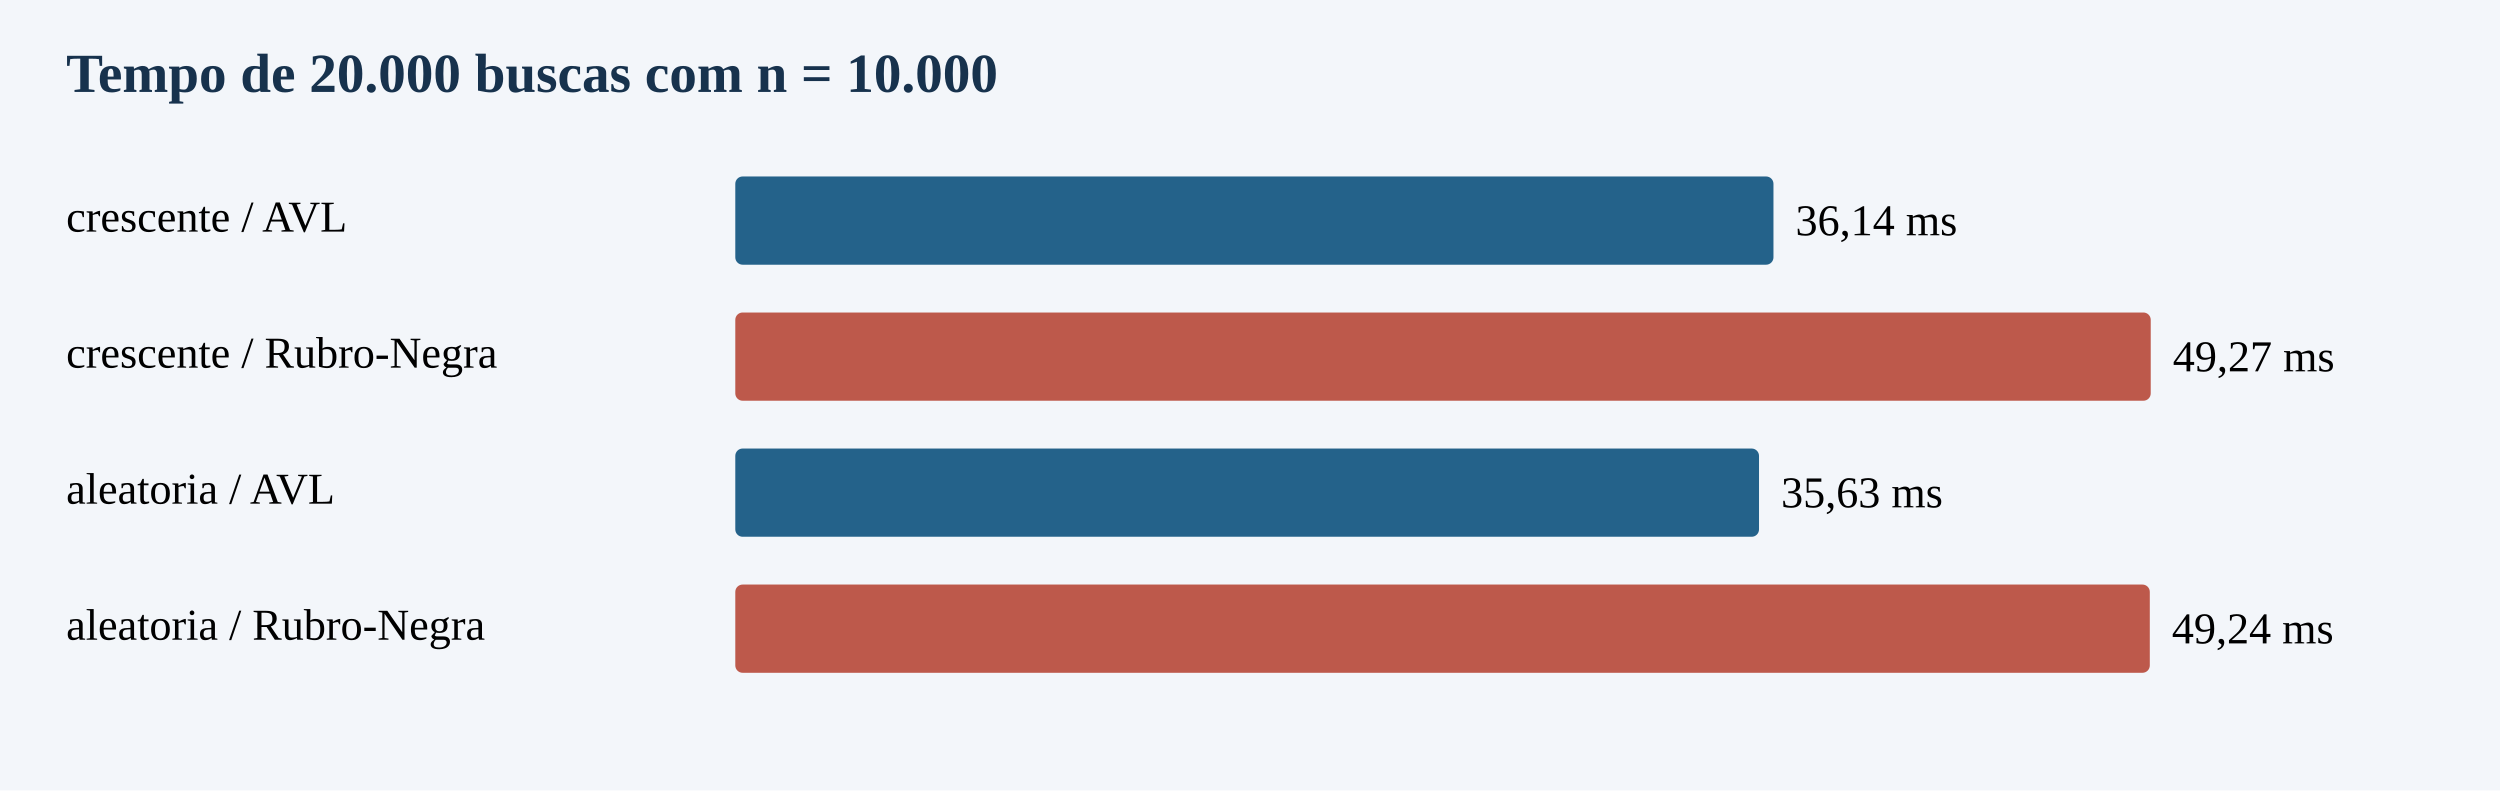
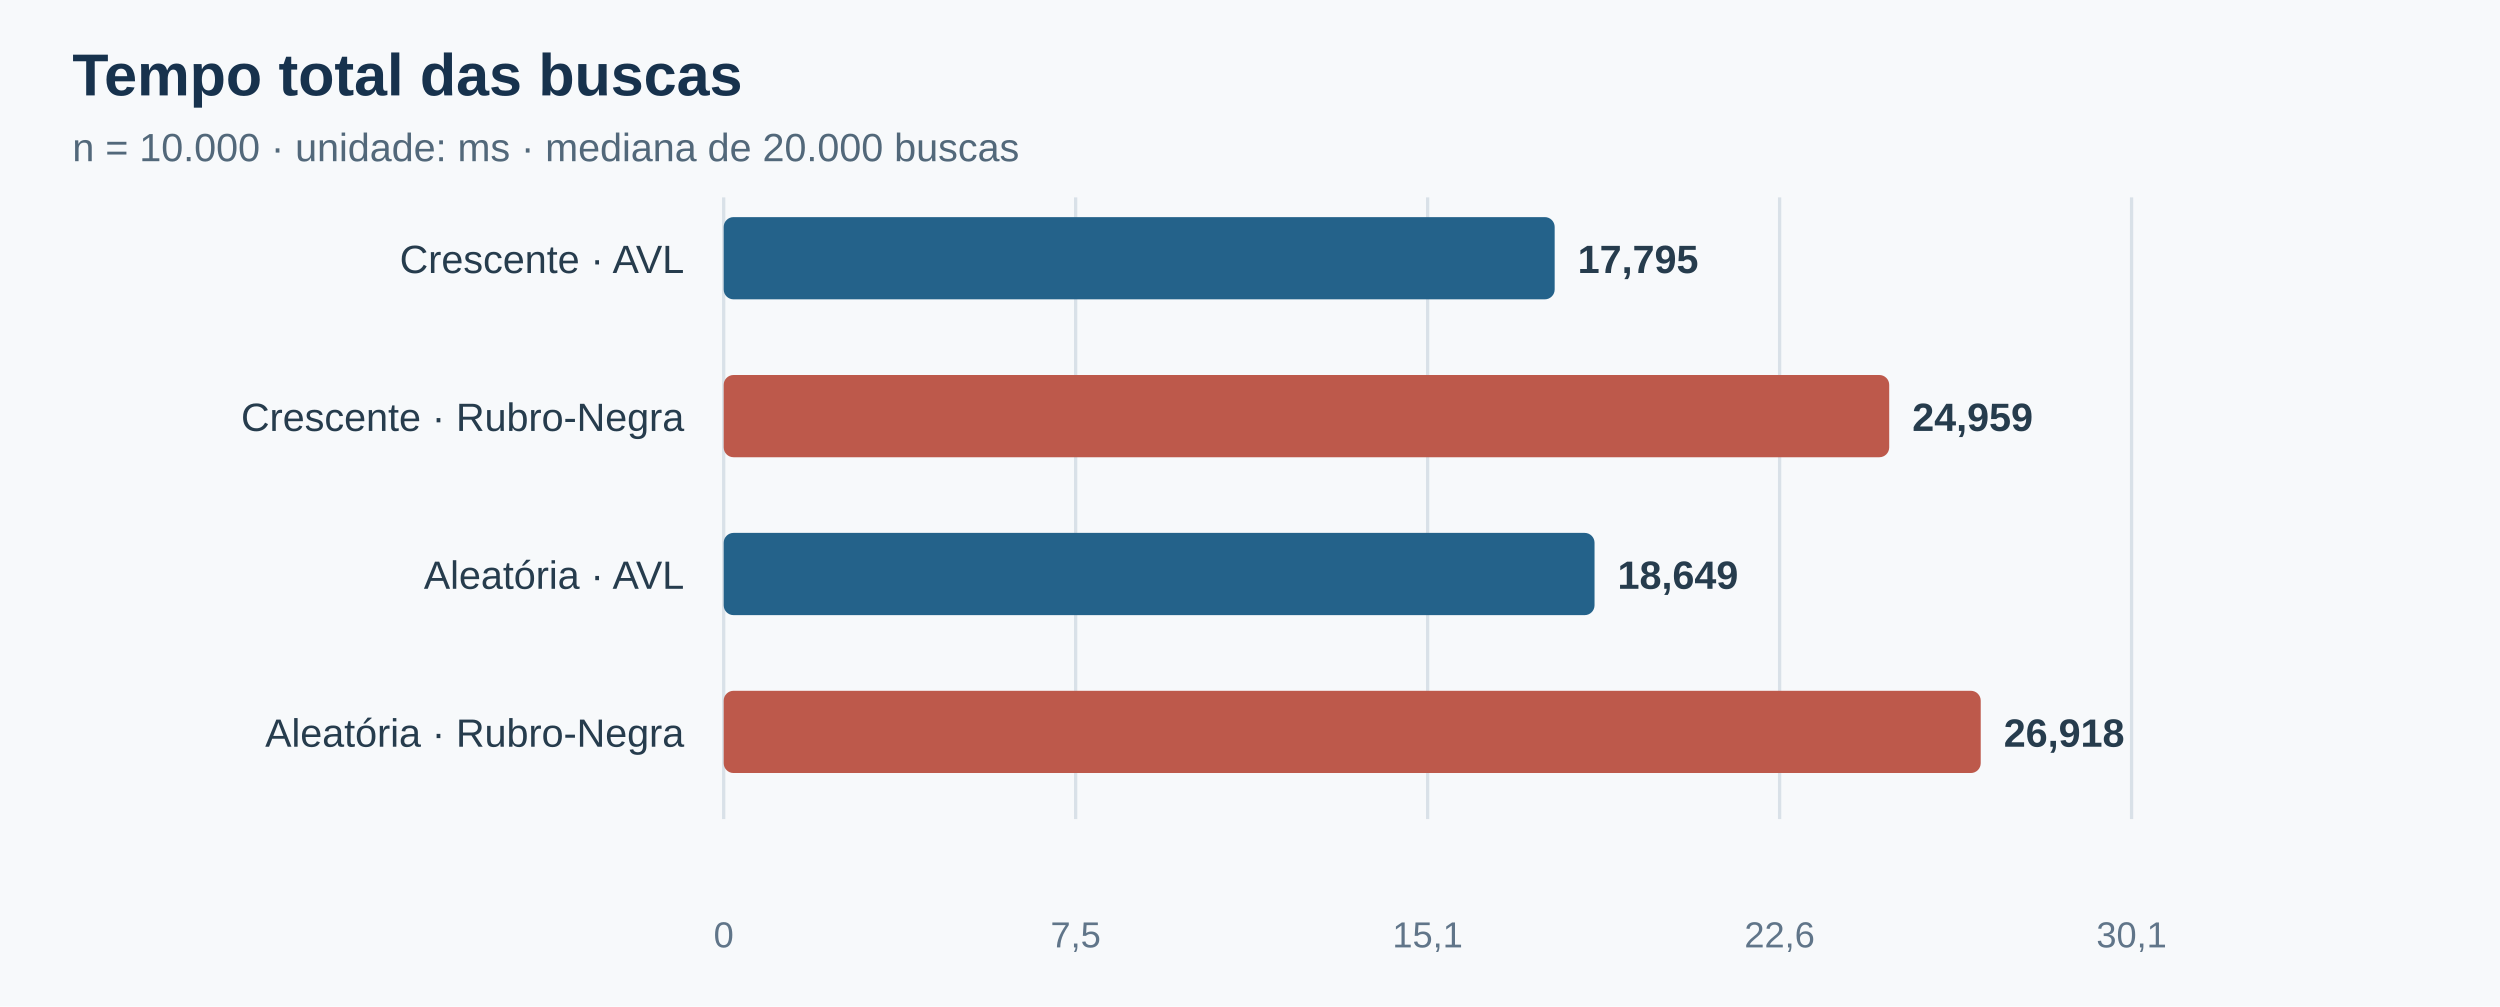
- <svg xmlns="http://www.w3.org/2000/svg" viewBox="0 0 680 215" role="img" aria-label="Tempo de 20.000 buscas com n = 10.000">
-   <rect width="680" height="215" fill="#f3f6fa" />
-   <text x="18" y="25" font-size="15" font-weight="bold" fill="#17324d">Tempo de 20.000 buscas com n = 10.000</text>
-   <text x="18" y="63" font-size="12">crescente / AVL</text>
-   <rect x="200" y="48" width="282.382" height="24" rx="2" fill="#24628a" />
-   <text x="488.382" y="64" font-size="12">36,14 ms</text>
-   <text x="18" y="100" font-size="12">crescente / Rubro-Negra</text>
-   <rect x="200" y="85" width="385.0" height="24" rx="2" fill="#bd594b" />
-   <text x="591.0" y="101" font-size="12">49,27 ms</text>
-   <text x="18" y="137" font-size="12">aleatoria / AVL</text>
-   <rect x="200" y="122" width="278.452" height="24" rx="2" fill="#24628a" />
-   <text x="484.452" y="138" font-size="12">35,63 ms</text>
-   <text x="18" y="174" font-size="12">aleatoria / Rubro-Negra</text>
-   <rect x="200" y="159" width="384.747" height="24" rx="2" fill="#bd594b" />
-   <text x="590.747" y="175" font-size="12">49,24 ms</text>
+ <svg xmlns="http://www.w3.org/2000/svg" viewBox="0 0 760 306" role="img" aria-label="Tempo total das buscas">
+   <rect width="100%" height="100%" fill="#f7f9fb" />
+   <text x="22" y="29" fill="#17324d" font-family="Arial, sans-serif" font-size="18" font-weight="700">Tempo total das buscas</text>
+   <text x="22" y="49" fill="#52687a" font-family="Arial, sans-serif" font-size="12">n = 10.000 · unidade: ms · mediana de 20.000 buscas</text>
+   <line x1="220.0" y1="60" x2="220.0" y2="249" stroke="#d9e1e8" stroke-width="1" />
+   <text x="220.0" y="288" fill="#607589" font-family="Arial, sans-serif" font-size="11" text-anchor="middle">0</text>
+   <line x1="327.0" y1="60" x2="327.0" y2="249" stroke="#d9e1e8" stroke-width="1" />
+   <text x="327.0" y="288" fill="#607589" font-family="Arial, sans-serif" font-size="11" text-anchor="middle">7,5</text>
+   <line x1="434.0" y1="60" x2="434.0" y2="249" stroke="#d9e1e8" stroke-width="1" />
+   <text x="434.0" y="288" fill="#607589" font-family="Arial, sans-serif" font-size="11" text-anchor="middle">15,1</text>
+   <line x1="541.0" y1="60" x2="541.0" y2="249" stroke="#d9e1e8" stroke-width="1" />
+   <text x="541.0" y="288" fill="#607589" font-family="Arial, sans-serif" font-size="11" text-anchor="middle">22,6</text>
+   <line x1="648.0" y1="60" x2="648.0" y2="249" stroke="#d9e1e8" stroke-width="1" />
+   <text x="648.0" y="288" fill="#607589" font-family="Arial, sans-serif" font-size="11" text-anchor="middle">30,1</text>
+   <text x="208" y="83" fill="#263c4d" font-family="Arial, sans-serif" font-size="12" text-anchor="end">Crescente · AVL</text>
+   <rect x="220" y="66" width="252.62" height="25" rx="3" fill="#24628a" />
+   <text x="479.62" y="83" fill="#263c4d" font-family="Arial, sans-serif" font-size="12" font-weight="600">17,795</text>
+   <text x="208" y="131" fill="#263c4d" font-family="Arial, sans-serif" font-size="12" text-anchor="end">Crescente · Rubro-Negra</text>
+   <rect x="220" y="114" width="354.32" height="25" rx="3" fill="#bd594b" />
+   <text x="581.32" y="131" fill="#263c4d" font-family="Arial, sans-serif" font-size="12" font-weight="600">24,959</text>
+   <text x="208" y="179" fill="#263c4d" font-family="Arial, sans-serif" font-size="12" text-anchor="end">Aleatória · AVL</text>
+   <rect x="220" y="162" width="264.74" height="25" rx="3" fill="#24628a" />
+   <text x="491.74" y="179" fill="#263c4d" font-family="Arial, sans-serif" font-size="12" font-weight="600">18,649</text>
+   <text x="208" y="227" fill="#263c4d" font-family="Arial, sans-serif" font-size="12" text-anchor="end">Aleatória · Rubro-Negra</text>
+   <rect x="220" y="210" width="382.14" height="25" rx="3" fill="#bd594b" />
+   <text x="609.14" y="227" fill="#263c4d" font-family="Arial, sans-serif" font-size="12" font-weight="600">26,918</text>
</svg>
